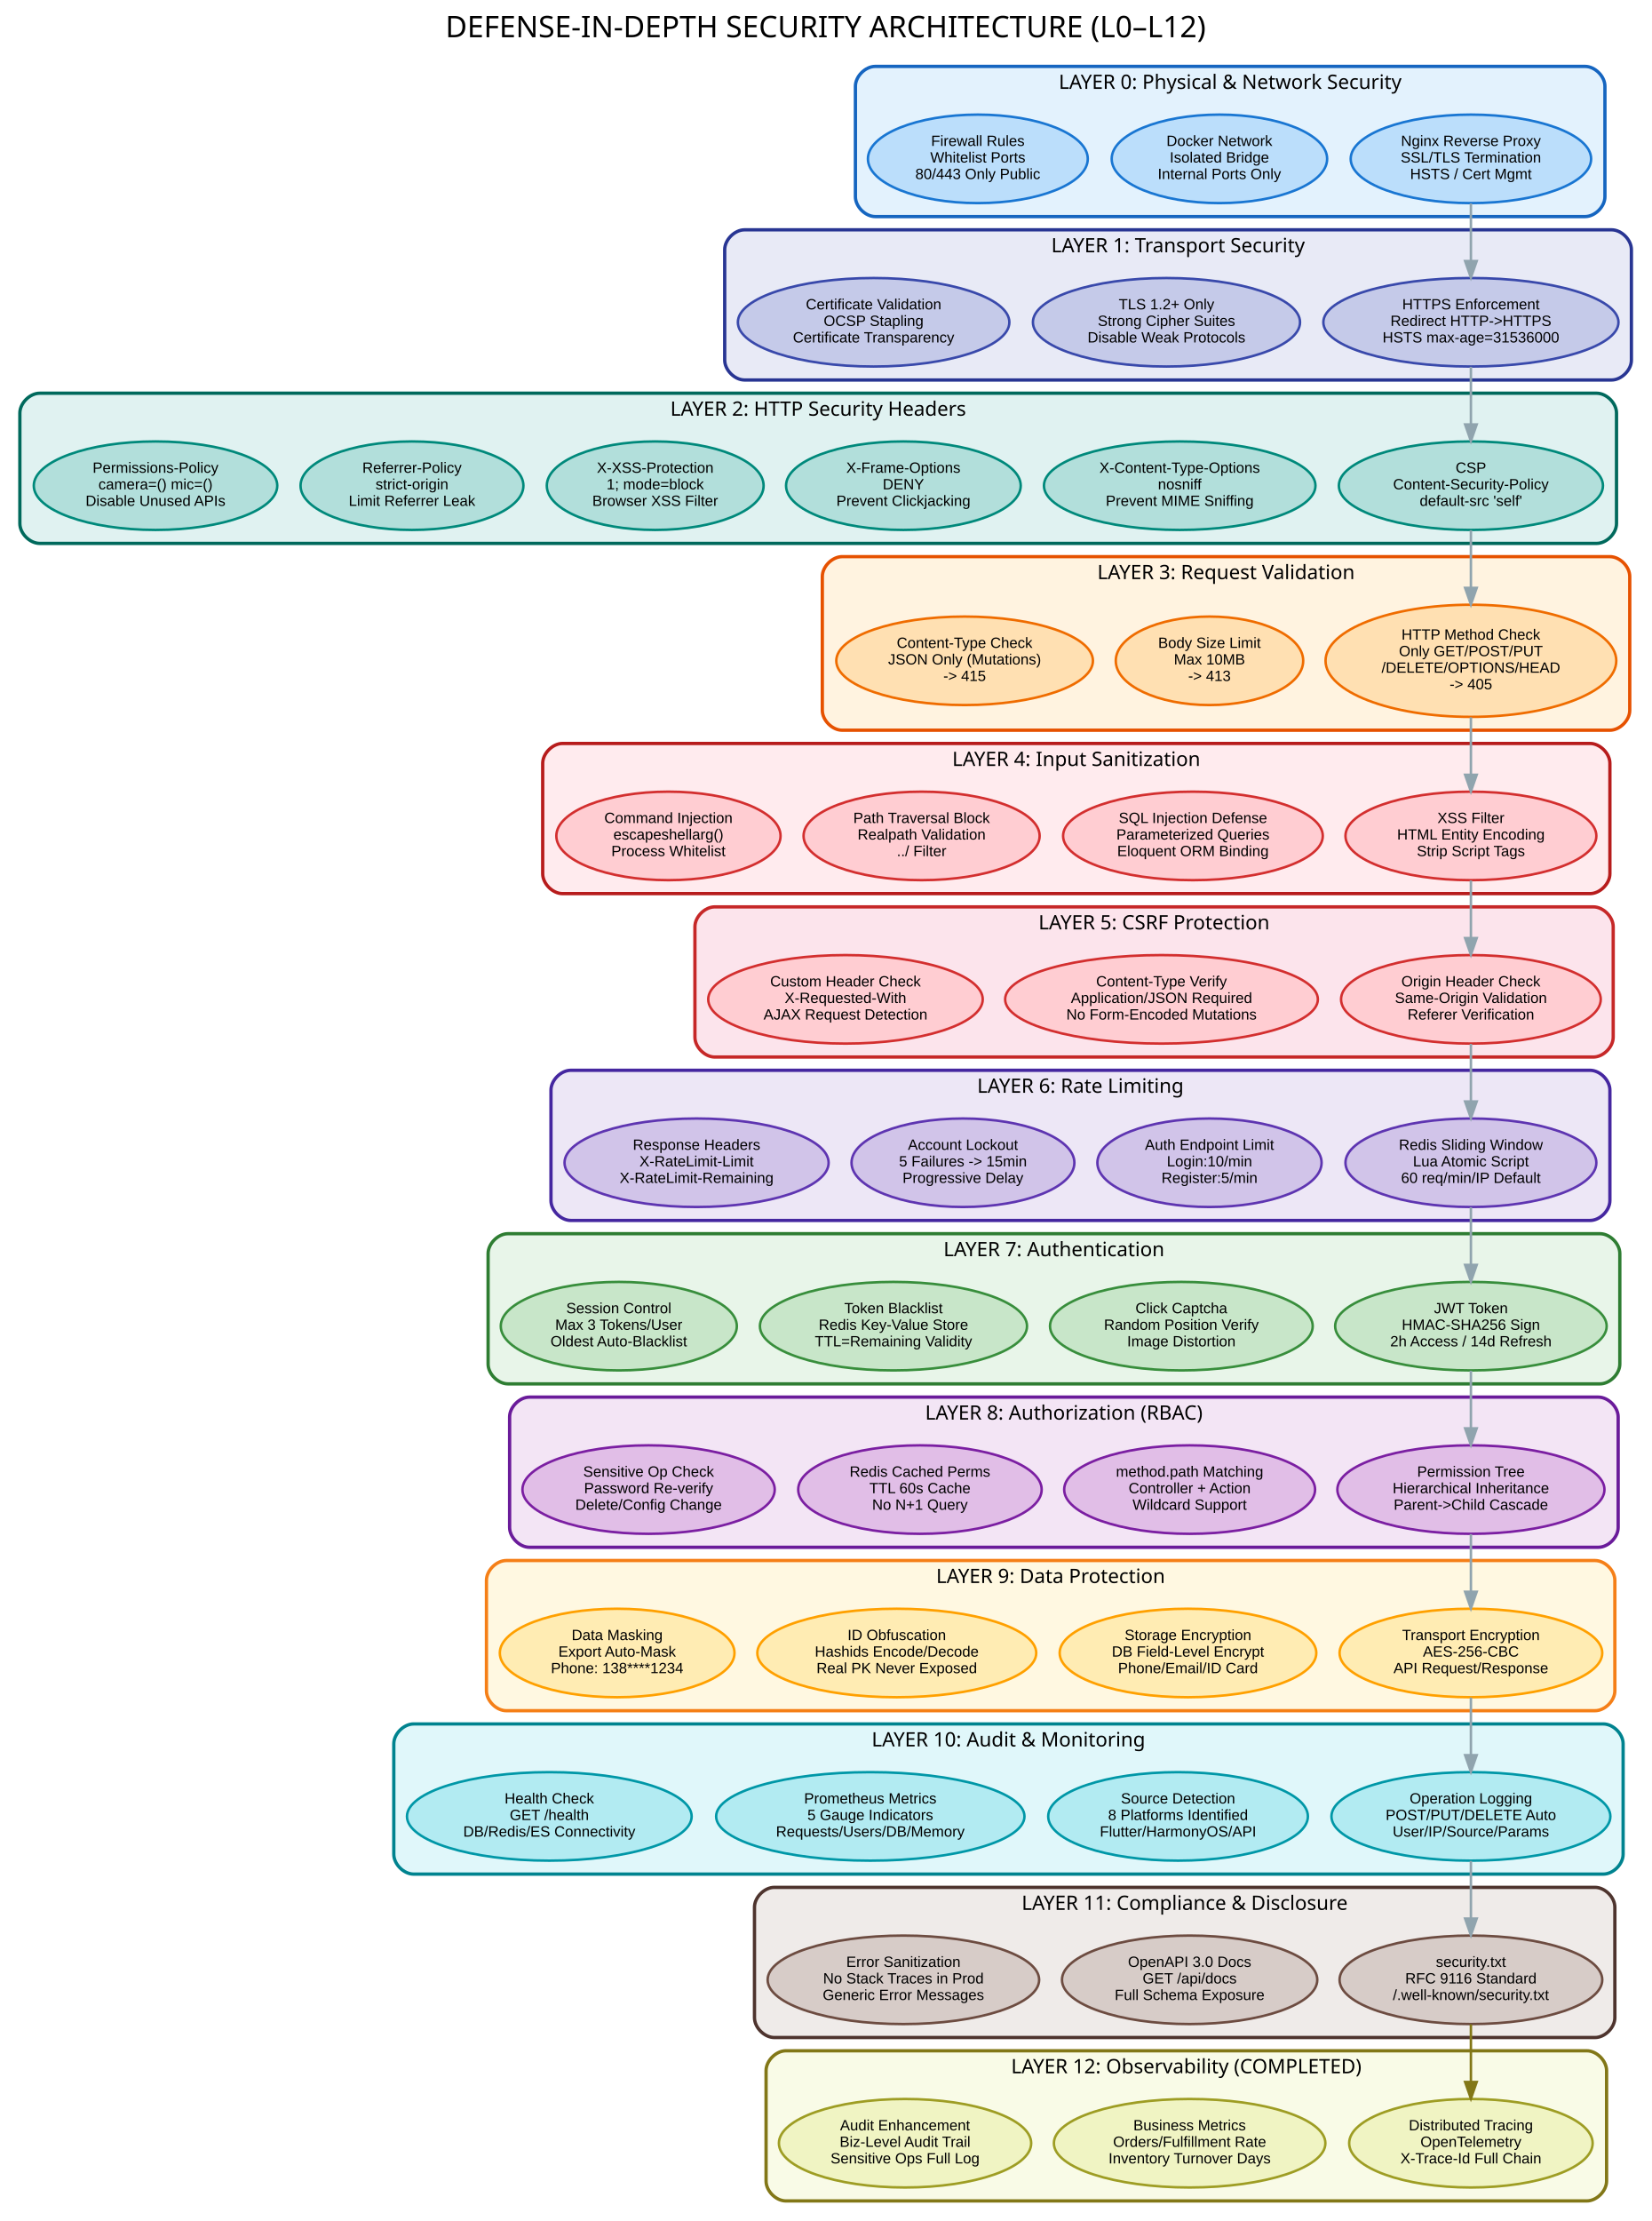
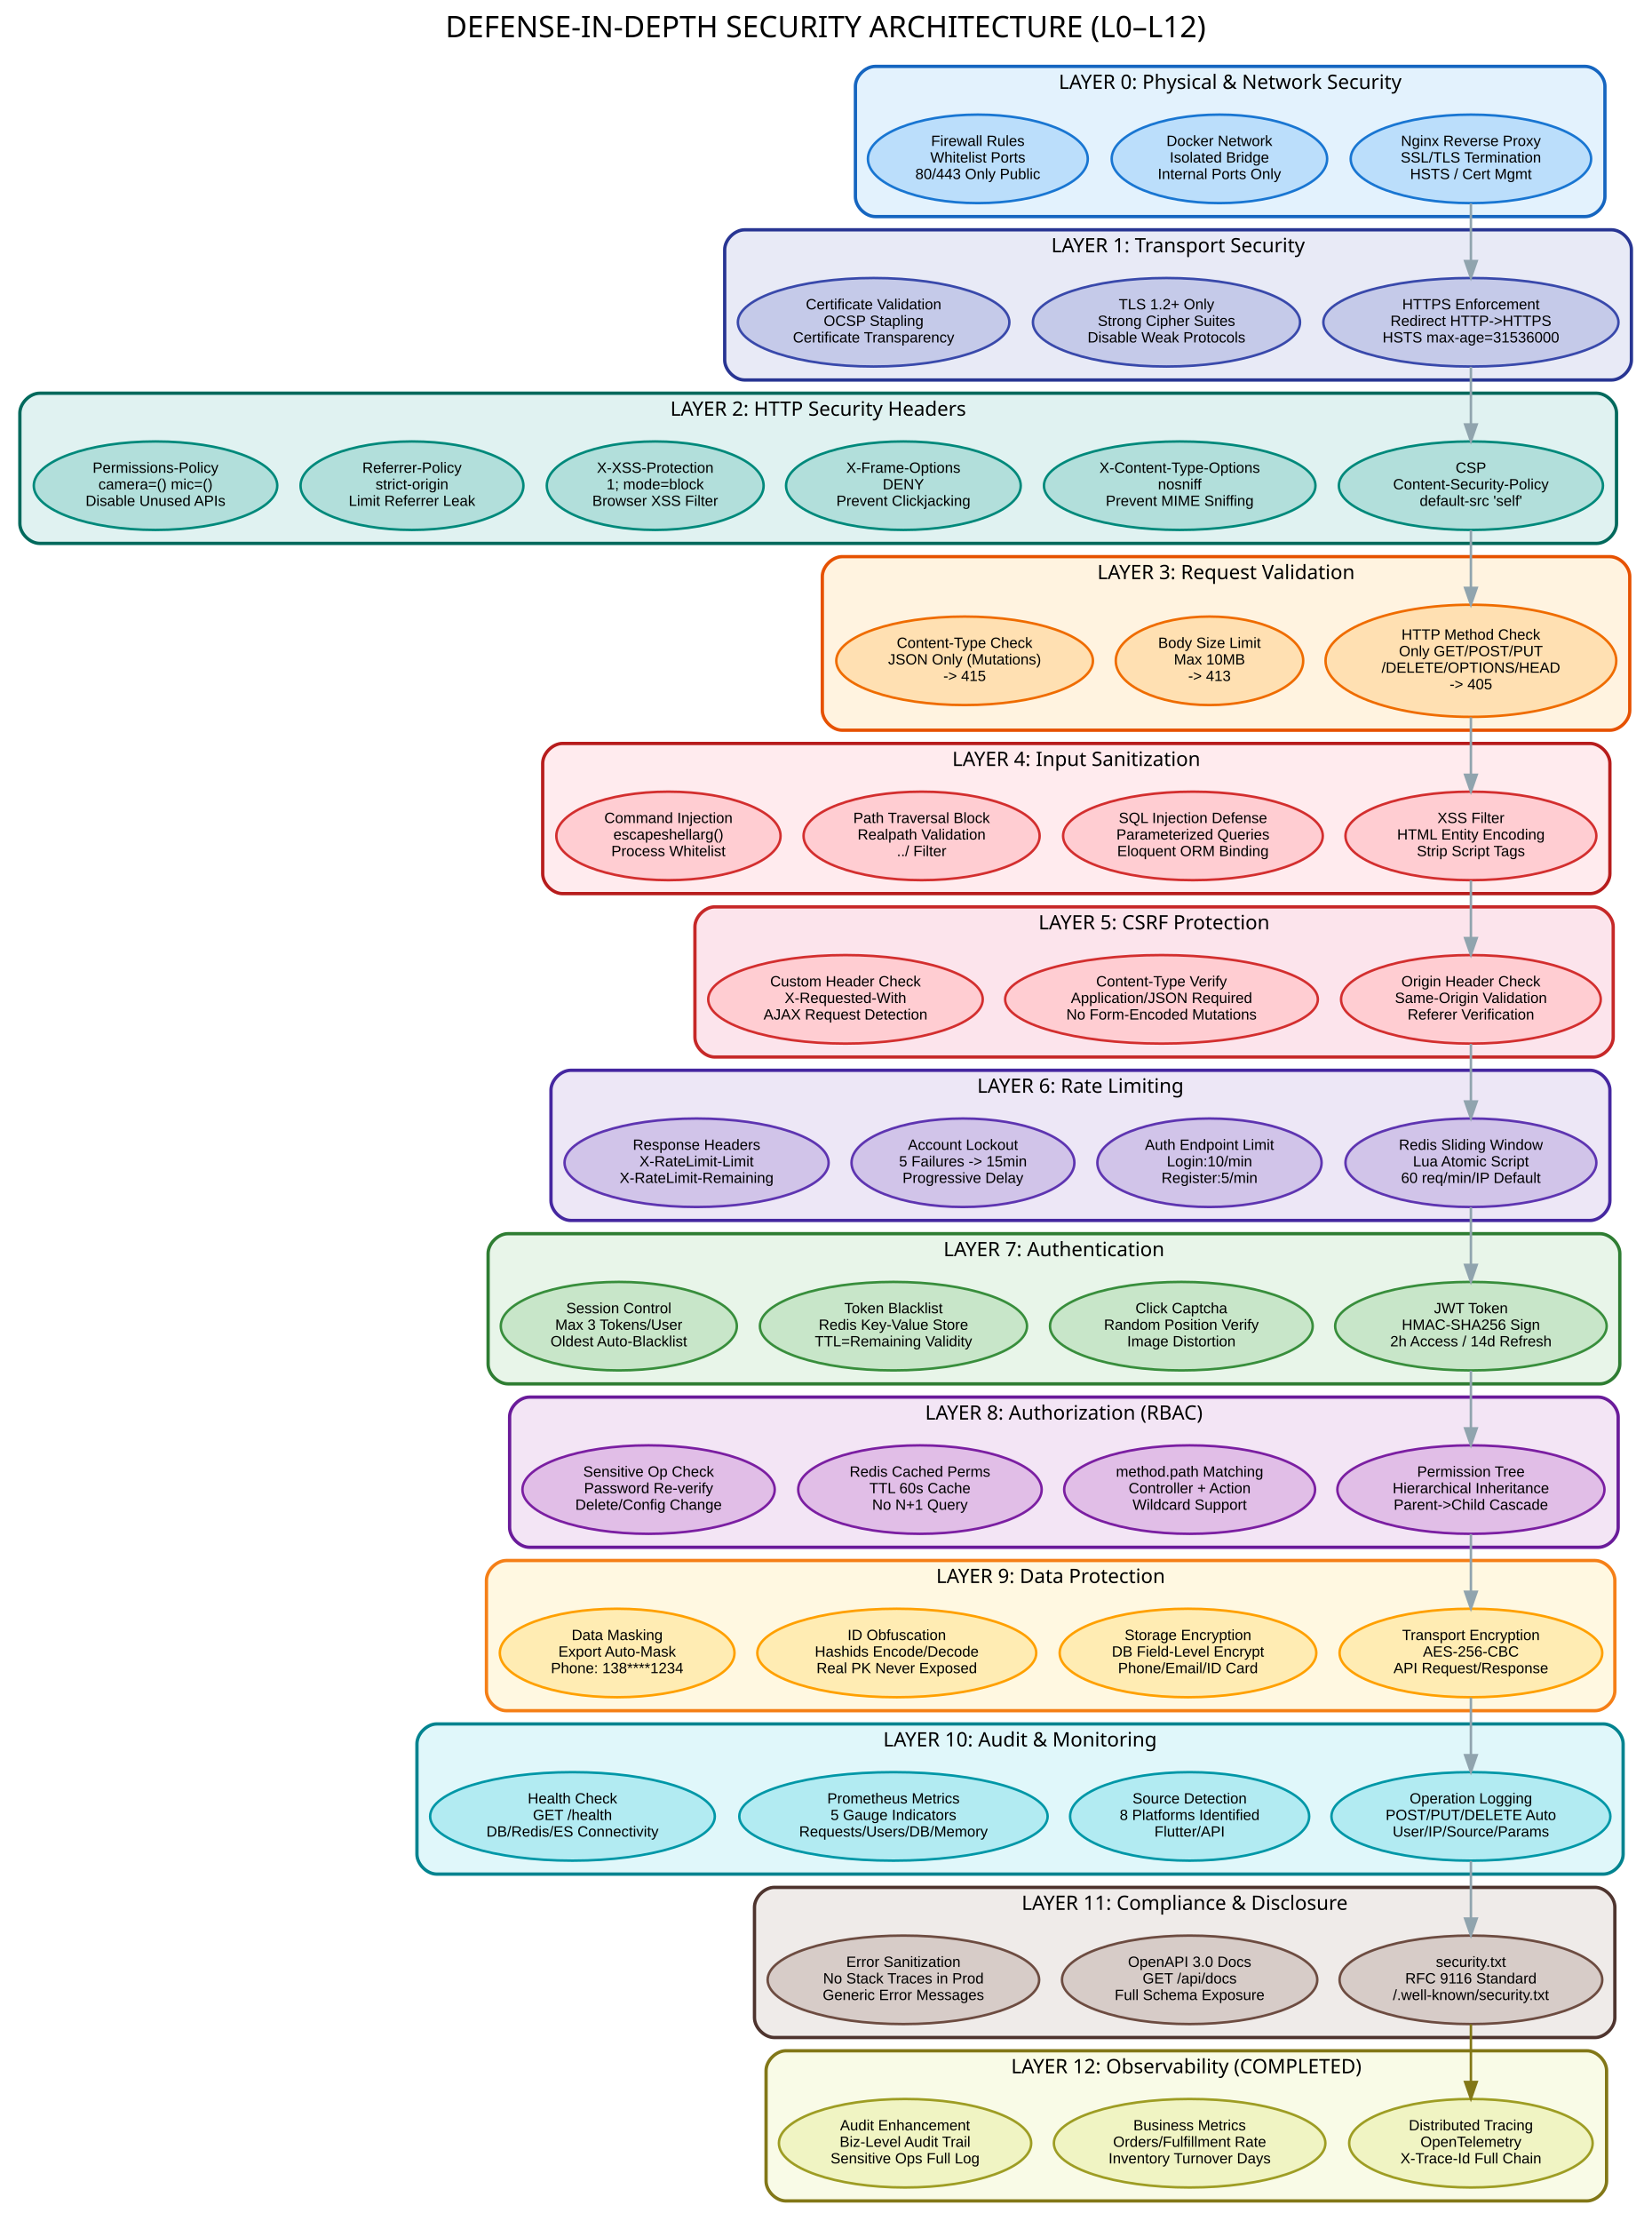
<svg xmlns="http://www.w3.org/2000/svg" width="998pt" height="1342pt" viewBox="0.00 0.00 998.00 1341.76">
  <g id="graph0" class="graph" transform="scale(1 1) rotate(0) translate(4 1337.76)">
    <text text-anchor="middle" x="495" y="-1315.36" font-family="Arial Bold" font-size="18.00">DEFENSE-IN-DEPTH SECURITY ARCHITECTURE (L0–L12)</text>
    <g id="clust1" class="cluster">
      <path fill="#e3f2fd" stroke="#1565c0" stroke-width="2" d="M525,-1207.02C525,-1207.02 954,-1207.02 954,-1207.02 960,-1207.02 966,-1213.02 966,-1219.02 966,-1219.02 966,-1285.76 966,-1285.76 966,-1291.76 960,-1297.76 954,-1297.76 954,-1297.76 525,-1297.76 525,-1297.76 519,-1297.76 513,-1291.76 513,-1285.76 513,-1285.76 513,-1219.02 513,-1219.02 513,-1213.02 519,-1207.02 525,-1207.02" />
      <text text-anchor="middle" x="739.5" y="-1284.16" font-family="Arial Bold" font-size="12.00">LAYER 0: Physical &amp; Network Security</text>
    </g>
    <g id="clust2" class="cluster">
      <path fill="#e8eaf6" stroke="#283593" stroke-width="2" d="M446,-1108.28C446,-1108.28 970,-1108.28 970,-1108.28 976,-1108.28 982,-1114.28 982,-1120.28 982,-1120.28 982,-1187.02 982,-1187.02 982,-1193.02 976,-1199.02 970,-1199.02 970,-1199.02 446,-1199.02 446,-1199.02 440,-1199.02 434,-1193.02 434,-1187.02 434,-1187.02 434,-1120.28 434,-1120.28 434,-1114.28 440,-1108.28 446,-1108.28" />
      <text text-anchor="middle" x="708" y="-1185.42" font-family="Arial Bold" font-size="12.00">LAYER 1: Transport Security</text>
    </g>
    <g id="clust3" class="cluster">
      <path fill="#e0f2f1" stroke="#00695c" stroke-width="2" d="M20,-1009.54C20,-1009.54 961,-1009.54 961,-1009.54 967,-1009.54 973,-1015.54 973,-1021.54 973,-1021.54 973,-1088.28 973,-1088.28 973,-1094.28 967,-1100.28 961,-1100.28 961,-1100.28 20,-1100.28 20,-1100.28 14,-1100.28 8,-1094.28 8,-1088.28 8,-1088.28 8,-1021.54 8,-1021.54 8,-1015.54 14,-1009.54 20,-1009.54" />
      <text text-anchor="middle" x="490.5" y="-1086.68" font-family="Arial Bold" font-size="12.00">LAYER 2: HTTP Security Headers</text>
    </g>
    <g id="clust4" class="cluster">
      <path fill="#fff3e0" stroke="#e65100" stroke-width="2" d="M505,-896.66C505,-896.66 969,-896.66 969,-896.66 975,-896.66 981,-902.66 981,-908.66 981,-908.66 981,-989.54 981,-989.54 981,-995.54 975,-1001.54 969,-1001.54 969,-1001.54 505,-1001.54 505,-1001.54 499,-1001.54 493,-995.54 493,-989.54 493,-989.54 493,-908.66 493,-908.66 493,-902.66 499,-896.66 505,-896.66" />
      <text text-anchor="middle" x="737" y="-987.94" font-family="Arial Bold" font-size="12.00">LAYER 3: Request Validation</text>
    </g>
    <g id="clust5" class="cluster">
      <path fill="#ffebee" stroke="#b71c1c" stroke-width="2" d="M336,-797.92C336,-797.92 957,-797.92 957,-797.92 963,-797.92 969,-803.92 969,-809.92 969,-809.92 969,-876.66 969,-876.66 969,-882.66 963,-888.66 957,-888.66 957,-888.66 336,-888.66 336,-888.66 330,-888.66 324,-882.66 324,-876.66 324,-876.66 324,-809.92 324,-809.92 324,-803.92 330,-797.92 336,-797.92" />
      <text text-anchor="middle" x="646.5" y="-875.06" font-family="Arial Bold" font-size="12.00">LAYER 4: Input Sanitization</text>
    </g>
    <g id="clust6" class="cluster">
      <path fill="#fce4ec" stroke="#c62828" stroke-width="2" d="M428,-699.18C428,-699.18 959,-699.18 959,-699.18 965,-699.18 971,-705.18 971,-711.18 971,-711.18 971,-777.92 971,-777.92 971,-783.92 965,-789.92 959,-789.92 959,-789.92 428,-789.92 428,-789.92 422,-789.92 416,-783.92 416,-777.92 416,-777.92 416,-711.18 416,-711.18 416,-705.18 422,-699.18 428,-699.18" />
      <text text-anchor="middle" x="693.5" y="-776.32" font-family="Arial Bold" font-size="12.00">LAYER 5: CSRF Protection</text>
    </g>
    <g id="clust7" class="cluster">
      <path fill="#ede7f6" stroke="#4527a0" stroke-width="2" d="M341,-600.44C341,-600.44 957,-600.44 957,-600.44 963,-600.44 969,-606.44 969,-612.44 969,-612.44 969,-679.18 969,-679.18 969,-685.18 963,-691.18 957,-691.18 957,-691.18 341,-691.18 341,-691.18 335,-691.18 329,-685.18 329,-679.18 329,-679.18 329,-612.44 329,-612.44 329,-606.44 335,-600.44 341,-600.44" />
      <text text-anchor="middle" x="649" y="-677.58" font-family="Arial Bold" font-size="12.00">LAYER 6: Rate Limiting</text>
    </g>
    <g id="clust8" class="cluster">
      <path fill="#e8f5e9" stroke="#2e7d32" stroke-width="2" d="M303,-501.7C303,-501.7 963,-501.7 963,-501.7 969,-501.7 975,-507.7 975,-513.7 975,-513.7 975,-580.44 975,-580.44 975,-586.44 969,-592.44 963,-592.44 963,-592.44 303,-592.44 303,-592.44 297,-592.44 291,-586.44 291,-580.44 291,-580.44 291,-513.7 291,-513.7 291,-507.7 297,-501.7 303,-501.7" />
      <text text-anchor="middle" x="633" y="-578.84" font-family="Arial Bold" font-size="12.00">LAYER 7: Authentication</text>
    </g>
    <g id="clust9" class="cluster">
      <path fill="#f3e5f5" stroke="#6a1b9a" stroke-width="2" d="M316,-402.96C316,-402.96 962,-402.96 962,-402.96 968,-402.96 974,-408.96 974,-414.96 974,-414.96 974,-481.7 974,-481.7 974,-487.7 968,-493.7 962,-493.7 962,-493.7 316,-493.7 316,-493.7 310,-493.7 304,-487.7 304,-481.7 304,-481.7 304,-414.96 304,-414.96 304,-408.96 310,-402.96 316,-402.96" />
      <text text-anchor="middle" x="639" y="-480.1" font-family="Arial Bold" font-size="12.00">LAYER 8: Authorization (RBAC)</text>
    </g>
    <g id="clust10" class="cluster">
      <path fill="#fff8e1" stroke="#f57f17" stroke-width="2" d="M302,-304.22C302,-304.22 960,-304.22 960,-304.22 966,-304.22 972,-310.22 972,-316.22 972,-316.22 972,-382.96 972,-382.96 972,-388.96 966,-394.96 960,-394.96 960,-394.96 302,-394.96 302,-394.96 296,-394.96 290,-388.96 290,-382.96 290,-382.96 290,-316.22 290,-316.22 290,-310.22 296,-304.22 302,-304.22" />
      <text text-anchor="middle" x="631" y="-381.36" font-family="Arial Bold" font-size="12.00">LAYER 9: Data Protection</text>
    </g>
    <g id="clust11" class="cluster">
-       <path fill="#e0f7fa" stroke="#00838f" stroke-width="2" d="M246,-205.48C246,-205.48 965,-205.48 965,-205.48 971,-205.48 977,-211.48 977,-217.48 977,-217.48 977,-284.22 977,-284.22 977,-290.22 971,-296.22 965,-296.22 965,-296.22 246,-296.22 246,-296.22 240,-296.22 234,-290.22 234,-284.22 234,-284.22 234,-217.48 234,-217.48 234,-211.48 240,-205.48 246,-205.48" />
-       <text text-anchor="middle" x="605.5" y="-282.62" font-family="Arial Bold" font-size="12.00">LAYER 10: Audit &amp; Monitoring</text>
+       <path fill="#e0f7fa" stroke="#00838f" stroke-width="2" d="M260,-205.48C260,-205.48 965,-205.48 965,-205.48 971,-205.48 977,-211.48 977,-217.48 977,-217.48 977,-284.22 977,-284.22 977,-290.22 971,-296.22 965,-296.22 965,-296.22 260,-296.22 260,-296.22 254,-296.22 248,-290.22 248,-284.22 248,-284.22 248,-217.48 248,-217.48 248,-211.48 254,-205.48 260,-205.48" />
+       <text text-anchor="middle" x="612.5" y="-282.62" font-family="Arial Bold" font-size="12.00">LAYER 10: Audit &amp; Monitoring</text>
    </g>
    <g id="clust12" class="cluster">
      <path fill="#efebe9" stroke="#4e342e" stroke-width="2" d="M464,-106.74C464,-106.74 960,-106.74 960,-106.74 966,-106.74 972,-112.74 972,-118.74 972,-118.74 972,-185.48 972,-185.48 972,-191.48 966,-197.48 960,-197.48 960,-197.48 464,-197.48 464,-197.48 458,-197.48 452,-191.48 452,-185.48 452,-185.48 452,-118.74 452,-118.74 452,-112.74 458,-106.74 464,-106.74" />
      <text text-anchor="middle" x="712" y="-183.88" font-family="Arial Bold" font-size="12.00">LAYER 11: Compliance &amp; Disclosure</text>
    </g>
    <g id="clust13" class="cluster">
      <path fill="#f9fbe7" stroke="#827717" stroke-width="2" d="M471,-8C471,-8 955,-8 955,-8 961,-8 967,-14 967,-20 967,-20 967,-86.74 967,-86.74 967,-92.74 961,-98.74 955,-98.74 955,-98.74 471,-98.74 471,-98.74 465,-98.74 459,-92.74 459,-86.74 459,-86.74 459,-20 459,-20 459,-14 465,-8 471,-8" />
      <text text-anchor="middle" x="713" y="-85.14" font-family="Arial Bold" font-size="12.00">LAYER 12: Observability (COMPLETED)</text>
    </g>
    <g id="node1" class="node">
      <ellipse fill="#bbdefb" stroke="#1976d2" stroke-width="1.5" cx="885" cy="-1241.89" rx="72.66" ry="26.74" />
      <text text-anchor="middle" x="885" y="-1249.69" font-family="Arial" font-size="9.00">Nginx Reverse Proxy</text>
      <text text-anchor="middle" x="885" y="-1239.69" font-family="Arial" font-size="9.00">SSL/TLS Termination</text>
      <text text-anchor="middle" x="885" y="-1229.69" font-family="Arial" font-size="9.00">HSTS / Cert Mgmt</text>
    </g>
    <g id="node4" class="node">
      <ellipse fill="#c5cae9" stroke="#3949ab" stroke-width="1.5" cx="885" cy="-1143.15" rx="89.19" ry="26.74" />
      <text text-anchor="middle" x="885" y="-1150.95" font-family="Arial" font-size="9.00">HTTPS Enforcement</text>
      <text text-anchor="middle" x="885" y="-1140.95" font-family="Arial" font-size="9.00">Redirect HTTP-&gt;HTTPS</text>
      <text text-anchor="middle" x="885" y="-1130.95" font-family="Arial" font-size="9.00">HSTS max-age=31536000</text>
    </g>
    <g id="edge1" class="edge">
      <path fill="none" stroke="#90a4ae" stroke-width="1.5" d="M885,-1214.97C885,-1204.34 885,-1191.86 885,-1180.36" />
      <polygon fill="#90a4ae" stroke="#90a4ae" stroke-width="1.5" points="888.5,-1180.15 885,-1170.15 881.5,-1180.15 888.5,-1180.15" />
    </g>
    <g id="node2" class="node">
      <ellipse fill="#bbdefb" stroke="#1976d2" stroke-width="1.5" cx="733" cy="-1241.89" rx="65.11" ry="26.74" />
      <text text-anchor="middle" x="733" y="-1249.69" font-family="Arial" font-size="9.00">Docker Network</text>
      <text text-anchor="middle" x="733" y="-1239.69" font-family="Arial" font-size="9.00">Isolated Bridge</text>
      <text text-anchor="middle" x="733" y="-1229.69" font-family="Arial" font-size="9.00">Internal Ports Only</text>
    </g>
    <g id="node3" class="node">
      <ellipse fill="#bbdefb" stroke="#1976d2" stroke-width="1.5" cx="587" cy="-1241.89" rx="66.44" ry="26.74" />
      <text text-anchor="middle" x="587" y="-1249.69" font-family="Arial" font-size="9.00">Firewall Rules</text>
      <text text-anchor="middle" x="587" y="-1239.69" font-family="Arial" font-size="9.00">Whitelist Ports</text>
      <text text-anchor="middle" x="587" y="-1229.69" font-family="Arial" font-size="9.00">80/443 Only Public</text>
    </g>
    <g id="node7" class="node">
      <ellipse fill="#b2dfdb" stroke="#00897b" stroke-width="1.5" cx="885" cy="-1044.41" rx="79.81" ry="26.74" />
      <text text-anchor="middle" x="885" y="-1052.21" font-family="Arial" font-size="9.00">CSP</text>
      <text text-anchor="middle" x="885" y="-1042.21" font-family="Arial" font-size="9.00">Content-Security-Policy</text>
      <text text-anchor="middle" x="885" y="-1032.21" font-family="Arial" font-size="9.00">default-src 'self'</text>
    </g>
    <g id="edge2" class="edge">
      <path fill="none" stroke="#90a4ae" stroke-width="1.5" d="M885,-1116.23C885,-1105.6 885,-1093.12 885,-1081.62" />
      <polygon fill="#90a4ae" stroke="#90a4ae" stroke-width="1.5" points="888.5,-1081.41 885,-1071.41 881.5,-1081.41 888.5,-1081.41" />
    </g>
    <g id="node5" class="node">
      <ellipse fill="#c5cae9" stroke="#3949ab" stroke-width="1.5" cx="701" cy="-1143.15" rx="80.72" ry="26.74" />
      <text text-anchor="middle" x="701" y="-1150.95" font-family="Arial" font-size="9.00">TLS 1.2+ Only</text>
      <text text-anchor="middle" x="701" y="-1140.95" font-family="Arial" font-size="9.00">Strong Cipher Suites</text>
      <text text-anchor="middle" x="701" y="-1130.95" font-family="Arial" font-size="9.00">Disable Weak Protocols</text>
    </g>
    <g id="node6" class="node">
      <ellipse fill="#c5cae9" stroke="#3949ab" stroke-width="1.5" cx="524" cy="-1143.15" rx="82.05" ry="26.74" />
      <text text-anchor="middle" x="524" y="-1150.95" font-family="Arial" font-size="9.00">Certificate Validation</text>
      <text text-anchor="middle" x="524" y="-1140.95" font-family="Arial" font-size="9.00">OCSP Stapling</text>
      <text text-anchor="middle" x="524" y="-1130.95" font-family="Arial" font-size="9.00">Certificate Transparency</text>
    </g>
    <g id="node13" class="node">
      <ellipse fill="#ffe0b2" stroke="#ef6c00" stroke-width="1.5" cx="885" cy="-938.6" rx="87.86" ry="33.88" />
      <text text-anchor="middle" x="885" y="-951.4" font-family="Arial" font-size="9.00">HTTP Method Check</text>
      <text text-anchor="middle" x="885" y="-941.4" font-family="Arial" font-size="9.00">Only GET/POST/PUT</text>
      <text text-anchor="middle" x="885" y="-931.4" font-family="Arial" font-size="9.00">/DELETE/OPTIONS/HEAD</text>
      <text text-anchor="middle" x="885" y="-921.4" font-family="Arial" font-size="9.00">-&gt; 405</text>
    </g>
    <g id="edge3" class="edge">
      <path fill="none" stroke="#90a4ae" stroke-width="1.5" d="M885,-1017.49C885,-1006.99 885,-994.58 885,-982.79" />
      <polygon fill="#90a4ae" stroke="#90a4ae" stroke-width="1.5" points="888.5,-982.65 885,-972.65 881.5,-982.65 888.5,-982.65" />
    </g>
    <g id="node8" class="node">
      <ellipse fill="#b2dfdb" stroke="#00897b" stroke-width="1.5" cx="709" cy="-1044.41" rx="82.05" ry="26.74" />
      <text text-anchor="middle" x="709" y="-1052.21" font-family="Arial" font-size="9.00">X-Content-Type-Options</text>
      <text text-anchor="middle" x="709" y="-1042.21" font-family="Arial" font-size="9.00">nosniff</text>
      <text text-anchor="middle" x="709" y="-1032.21" font-family="Arial" font-size="9.00">Prevent MIME Sniffing</text>
    </g>
    <g id="node9" class="node">
      <ellipse fill="#b2dfdb" stroke="#00897b" stroke-width="1.5" cx="542" cy="-1044.41" rx="70.92" ry="26.74" />
      <text text-anchor="middle" x="542" y="-1052.21" font-family="Arial" font-size="9.00">X-Frame-Options</text>
      <text text-anchor="middle" x="542" y="-1042.21" font-family="Arial" font-size="9.00">DENY</text>
      <text text-anchor="middle" x="542" y="-1032.21" font-family="Arial" font-size="9.00">Prevent Clickjacking</text>
    </g>
    <g id="node10" class="node">
      <ellipse fill="#b2dfdb" stroke="#00897b" stroke-width="1.5" cx="392" cy="-1044.41" rx="65.52" ry="26.74" />
      <text text-anchor="middle" x="392" y="-1052.21" font-family="Arial" font-size="9.00">X-XSS-Protection</text>
      <text text-anchor="middle" x="392" y="-1042.21" font-family="Arial" font-size="9.00">1; mode=block</text>
      <text text-anchor="middle" x="392" y="-1032.21" font-family="Arial" font-size="9.00">Browser XSS Filter</text>
    </g>
    <g id="node11" class="node">
      <ellipse fill="#b2dfdb" stroke="#00897b" stroke-width="1.5" cx="245" cy="-1044.41" rx="67.35" ry="26.74" />
      <text text-anchor="middle" x="245" y="-1052.21" font-family="Arial" font-size="9.00">Referrer-Policy</text>
      <text text-anchor="middle" x="245" y="-1042.21" font-family="Arial" font-size="9.00">strict-origin</text>
      <text text-anchor="middle" x="245" y="-1032.21" font-family="Arial" font-size="9.00">Limit Referrer Leak</text>
    </g>
    <g id="node12" class="node">
      <ellipse fill="#b2dfdb" stroke="#00897b" stroke-width="1.5" cx="90" cy="-1044.41" rx="73.58" ry="26.74" />
      <text text-anchor="middle" x="90" y="-1052.21" font-family="Arial" font-size="9.00">Permissions-Policy</text>
      <text text-anchor="middle" x="90" y="-1042.21" font-family="Arial" font-size="9.00">camera=() mic=()</text>
      <text text-anchor="middle" x="90" y="-1032.21" font-family="Arial" font-size="9.00">Disable Unused APIs</text>
    </g>
    <g id="node16" class="node">
      <ellipse fill="#ffcdd2" stroke="#d32f2f" stroke-width="1.5" cx="885" cy="-832.79" rx="75.82" ry="26.74" />
      <text text-anchor="middle" x="885" y="-840.59" font-family="Arial" font-size="9.00">XSS Filter</text>
      <text text-anchor="middle" x="885" y="-830.59" font-family="Arial" font-size="9.00">HTML Entity Encoding</text>
      <text text-anchor="middle" x="885" y="-820.59" font-family="Arial" font-size="9.00">Strip Script Tags</text>
    </g>
    <g id="edge4" class="edge">
      <path fill="none" stroke="#90a4ae" stroke-width="1.5" d="M885,-904.47C885,-893.5 885,-881.23 885,-870.04" />
      <polygon fill="#90a4ae" stroke="#90a4ae" stroke-width="1.5" points="888.5,-869.71 885,-859.71 881.5,-869.71 888.5,-869.71" />
    </g>
    <g id="node14" class="node">
      <ellipse fill="#ffe0b2" stroke="#ef6c00" stroke-width="1.5" cx="727" cy="-938.6" rx="56.64" ry="26.74" />
      <text text-anchor="middle" x="727" y="-946.4" font-family="Arial" font-size="9.00">Body Size Limit</text>
      <text text-anchor="middle" x="727" y="-936.4" font-family="Arial" font-size="9.00">Max 10MB</text>
      <text text-anchor="middle" x="727" y="-926.4" font-family="Arial" font-size="9.00">-&gt; 413</text>
    </g>
    <g id="node15" class="node">
      <ellipse fill="#ffe0b2" stroke="#ef6c00" stroke-width="1.5" cx="579" cy="-938.6" rx="77.56" ry="26.74" />
      <text text-anchor="middle" x="579" y="-946.4" font-family="Arial" font-size="9.00">Content-Type Check</text>
      <text text-anchor="middle" x="579" y="-936.4" font-family="Arial" font-size="9.00">JSON Only (Mutations)</text>
      <text text-anchor="middle" x="579" y="-926.4" font-family="Arial" font-size="9.00">-&gt; 415</text>
    </g>
    <g id="node20" class="node">
      <ellipse fill="#ffcdd2" stroke="#d32f2f" stroke-width="1.5" cx="885" cy="-734.05" rx="78.48" ry="26.74" />
      <text text-anchor="middle" x="885" y="-741.85" font-family="Arial" font-size="9.00">Origin Header Check</text>
      <text text-anchor="middle" x="885" y="-731.85" font-family="Arial" font-size="9.00">Same-Origin Validation</text>
      <text text-anchor="middle" x="885" y="-721.85" font-family="Arial" font-size="9.00">Referer Verification</text>
    </g>
    <g id="edge5" class="edge">
      <path fill="none" stroke="#90a4ae" stroke-width="1.5" d="M885,-805.87C885,-795.24 885,-782.76 885,-771.25" />
      <polygon fill="#90a4ae" stroke="#90a4ae" stroke-width="1.5" points="888.5,-771.05 885,-761.05 881.5,-771.05 888.5,-771.05" />
    </g>
    <g id="node17" class="node">
      <ellipse fill="#ffcdd2" stroke="#d32f2f" stroke-width="1.5" cx="717" cy="-832.79" rx="78.48" ry="26.74" />
      <text text-anchor="middle" x="717" y="-840.59" font-family="Arial" font-size="9.00">SQL Injection Defense</text>
      <text text-anchor="middle" x="717" y="-830.59" font-family="Arial" font-size="9.00">Parameterized Queries</text>
      <text text-anchor="middle" x="717" y="-820.59" font-family="Arial" font-size="9.00">Eloquent ORM Binding</text>
    </g>
    <g id="node18" class="node">
      <ellipse fill="#ffcdd2" stroke="#d32f2f" stroke-width="1.5" cx="553" cy="-832.79" rx="71.34" ry="26.74" />
      <text text-anchor="middle" x="553" y="-840.59" font-family="Arial" font-size="9.00">Path Traversal Block</text>
      <text text-anchor="middle" x="553" y="-830.59" font-family="Arial" font-size="9.00">Realpath Validation</text>
      <text text-anchor="middle" x="553" y="-820.59" font-family="Arial" font-size="9.00">../ Filter</text>
    </g>
    <g id="node19" class="node">
      <ellipse fill="#ffcdd2" stroke="#d32f2f" stroke-width="1.5" cx="400" cy="-832.79" rx="67.76" ry="26.74" />
      <text text-anchor="middle" x="400" y="-840.59" font-family="Arial" font-size="9.00">Command Injection</text>
      <text text-anchor="middle" x="400" y="-830.59" font-family="Arial" font-size="9.00">escapeshellarg()</text>
      <text text-anchor="middle" x="400" y="-820.59" font-family="Arial" font-size="9.00">Process Whitelist</text>
    </g>
    <g id="node23" class="node">
      <ellipse fill="#d1c4e9" stroke="#5e35b1" stroke-width="1.5" cx="885" cy="-635.31" rx="75.82" ry="26.74" />
      <text text-anchor="middle" x="885" y="-643.11" font-family="Arial" font-size="9.00">Redis Sliding Window</text>
      <text text-anchor="middle" x="885" y="-633.11" font-family="Arial" font-size="9.00">Lua Atomic Script</text>
      <text text-anchor="middle" x="885" y="-623.11" font-family="Arial" font-size="9.00">60 req/min/IP Default</text>
    </g>
    <g id="edge6" class="edge">
      <path fill="none" stroke="#90a4ae" stroke-width="1.5" d="M885,-707.13C885,-696.5 885,-684.02 885,-672.51" />
      <polygon fill="#90a4ae" stroke="#90a4ae" stroke-width="1.5" points="888.5,-672.31 885,-662.31 881.5,-672.31 888.5,-672.31" />
    </g>
    <g id="node21" class="node">
      <ellipse fill="#ffcdd2" stroke="#d32f2f" stroke-width="1.5" cx="698" cy="-734.05" rx="94.51" ry="26.74" />
      <text text-anchor="middle" x="698" y="-741.85" font-family="Arial" font-size="9.00">Content-Type Verify</text>
      <text text-anchor="middle" x="698" y="-731.85" font-family="Arial" font-size="9.00">Application/JSON Required</text>
      <text text-anchor="middle" x="698" y="-721.85" font-family="Arial" font-size="9.00">No Form-Encoded Mutations</text>
    </g>
    <g id="node22" class="node">
      <ellipse fill="#ffcdd2" stroke="#d32f2f" stroke-width="1.5" cx="507" cy="-734.05" rx="82.96" ry="26.74" />
      <text text-anchor="middle" x="507" y="-741.85" font-family="Arial" font-size="9.00">Custom Header Check</text>
      <text text-anchor="middle" x="507" y="-731.85" font-family="Arial" font-size="9.00">X-Requested-With</text>
      <text text-anchor="middle" x="507" y="-721.85" font-family="Arial" font-size="9.00">AJAX Request Detection</text>
    </g>
    <g id="node27" class="node">
      <ellipse fill="#c8e6c9" stroke="#388e3c" stroke-width="1.5" cx="885" cy="-536.57" rx="82.05" ry="26.74" />
      <text text-anchor="middle" x="885" y="-544.37" font-family="Arial" font-size="9.00">JWT Token</text>
      <text text-anchor="middle" x="885" y="-534.37" font-family="Arial" font-size="9.00">HMAC-SHA256 Sign</text>
      <text text-anchor="middle" x="885" y="-524.37" font-family="Arial" font-size="9.00">2h Access / 14d Refresh</text>
    </g>
    <g id="edge7" class="edge">
      <path fill="none" stroke="#90a4ae" stroke-width="1.5" d="M885,-608.39C885,-597.76 885,-585.28 885,-573.77" />
      <polygon fill="#90a4ae" stroke="#90a4ae" stroke-width="1.5" points="888.5,-573.57 885,-563.57 881.5,-573.57 888.5,-573.57" />
    </g>
    <g id="node24" class="node">
      <ellipse fill="#d1c4e9" stroke="#5e35b1" stroke-width="1.5" cx="727" cy="-635.31" rx="67.76" ry="26.74" />
      <text text-anchor="middle" x="727" y="-643.11" font-family="Arial" font-size="9.00">Auth Endpoint Limit</text>
      <text text-anchor="middle" x="727" y="-633.11" font-family="Arial" font-size="9.00">Login:10/min</text>
      <text text-anchor="middle" x="727" y="-623.11" font-family="Arial" font-size="9.00">Register:5/min</text>
    </g>
    <g id="node25" class="node">
      <ellipse fill="#d1c4e9" stroke="#5e35b1" stroke-width="1.5" cx="578" cy="-635.31" rx="67.35" ry="26.74" />
      <text text-anchor="middle" x="578" y="-643.11" font-family="Arial" font-size="9.00">Account Lockout</text>
      <text text-anchor="middle" x="578" y="-633.11" font-family="Arial" font-size="9.00">5 Failures -&gt; 15min</text>
      <text text-anchor="middle" x="578" y="-623.11" font-family="Arial" font-size="9.00">Progressive Delay</text>
    </g>
    <g id="node26" class="node">
      <ellipse fill="#d1c4e9" stroke="#5e35b1" stroke-width="1.5" cx="417" cy="-635.31" rx="79.81" ry="26.74" />
      <text text-anchor="middle" x="417" y="-643.11" font-family="Arial" font-size="9.00">Response Headers</text>
      <text text-anchor="middle" x="417" y="-633.11" font-family="Arial" font-size="9.00">X-RateLimit-Limit</text>
      <text text-anchor="middle" x="417" y="-623.11" font-family="Arial" font-size="9.00">X-RateLimit-Remaining</text>
    </g>
    <g id="node31" class="node">
      <ellipse fill="#e1bee7" stroke="#7b1fa2" stroke-width="1.5" cx="885" cy="-437.83" rx="80.72" ry="26.74" />
      <text text-anchor="middle" x="885" y="-445.63" font-family="Arial" font-size="9.00">Permission Tree</text>
      <text text-anchor="middle" x="885" y="-435.63" font-family="Arial" font-size="9.00">Hierarchical Inheritance</text>
      <text text-anchor="middle" x="885" y="-425.63" font-family="Arial" font-size="9.00">Parent-&gt;Child Cascade</text>
    </g>
    <g id="edge8" class="edge">
      <path fill="none" stroke="#90a4ae" stroke-width="1.5" d="M885,-509.65C885,-499.02 885,-486.53 885,-475.03" />
      <polygon fill="#90a4ae" stroke="#90a4ae" stroke-width="1.5" points="888.5,-474.83 885,-464.83 881.5,-474.83 888.5,-474.83" />
    </g>
    <g id="node28" class="node">
      <ellipse fill="#c8e6c9" stroke="#388e3c" stroke-width="1.5" cx="710" cy="-536.57" rx="79.39" ry="26.74" />
      <text text-anchor="middle" x="710" y="-544.37" font-family="Arial" font-size="9.00">Click Captcha</text>
      <text text-anchor="middle" x="710" y="-534.37" font-family="Arial" font-size="9.00">Random Position Verify</text>
      <text text-anchor="middle" x="710" y="-524.37" font-family="Arial" font-size="9.00">Image Distortion</text>
    </g>
    <g id="node29" class="node">
      <ellipse fill="#c8e6c9" stroke="#388e3c" stroke-width="1.5" cx="536" cy="-536.57" rx="80.72" ry="26.74" />
      <text text-anchor="middle" x="536" y="-544.37" font-family="Arial" font-size="9.00">Token Blacklist</text>
      <text text-anchor="middle" x="536" y="-534.37" font-family="Arial" font-size="9.00">Redis Key-Value Store</text>
      <text text-anchor="middle" x="536" y="-524.37" font-family="Arial" font-size="9.00">TTL=Remaining Validity</text>
    </g>
    <g id="node30" class="node">
      <ellipse fill="#c8e6c9" stroke="#388e3c" stroke-width="1.5" cx="370" cy="-536.57" rx="71.34" ry="26.74" />
      <text text-anchor="middle" x="370" y="-544.37" font-family="Arial" font-size="9.00">Session Control</text>
      <text text-anchor="middle" x="370" y="-534.37" font-family="Arial" font-size="9.00">Max 3 Tokens/User</text>
      <text text-anchor="middle" x="370" y="-524.37" font-family="Arial" font-size="9.00">Oldest Auto-Blacklist</text>
    </g>
    <g id="node35" class="node">
      <ellipse fill="#ffecb3" stroke="#ffa000" stroke-width="1.5" cx="885" cy="-339.09" rx="79.39" ry="26.74" />
      <text text-anchor="middle" x="885" y="-346.89" font-family="Arial" font-size="9.00">Transport Encryption</text>
      <text text-anchor="middle" x="885" y="-336.89" font-family="Arial" font-size="9.00">AES-256-CBC</text>
      <text text-anchor="middle" x="885" y="-326.89" font-family="Arial" font-size="9.00">API Request/Response</text>
    </g>
    <g id="edge9" class="edge">
      <path fill="none" stroke="#90a4ae" stroke-width="1.5" d="M885,-410.91C885,-400.28 885,-387.79 885,-376.29" />
      <polygon fill="#90a4ae" stroke="#90a4ae" stroke-width="1.5" points="888.5,-376.09 885,-366.09 881.5,-376.09 888.5,-376.09" />
    </g>
    <g id="node32" class="node">
      <ellipse fill="#e1bee7" stroke="#7b1fa2" stroke-width="1.5" cx="715" cy="-437.83" rx="75.82" ry="26.74" />
      <text text-anchor="middle" x="715" y="-445.63" font-family="Arial" font-size="9.00">method.path Matching</text>
      <text text-anchor="middle" x="715" y="-435.63" font-family="Arial" font-size="9.00">Controller + Action</text>
      <text text-anchor="middle" x="715" y="-425.63" font-family="Arial" font-size="9.00">Wildcard Support</text>
    </g>
    <g id="node33" class="node">
      <ellipse fill="#e1bee7" stroke="#7b1fa2" stroke-width="1.5" cx="552" cy="-437.83" rx="73.58" ry="26.74" />
      <text text-anchor="middle" x="552" y="-445.63" font-family="Arial" font-size="9.00">Redis Cached Perms</text>
      <text text-anchor="middle" x="552" y="-435.63" font-family="Arial" font-size="9.00">TTL 60s Cache</text>
      <text text-anchor="middle" x="552" y="-425.63" font-family="Arial" font-size="9.00">No N+1 Query</text>
    </g>
    <g id="node34" class="node">
      <ellipse fill="#e1bee7" stroke="#7b1fa2" stroke-width="1.5" cx="388" cy="-437.83" rx="76.24" ry="26.74" />
      <text text-anchor="middle" x="388" y="-445.63" font-family="Arial" font-size="9.00">Sensitive Op Check</text>
      <text text-anchor="middle" x="388" y="-435.63" font-family="Arial" font-size="9.00">Password Re-verify</text>
      <text text-anchor="middle" x="388" y="-425.63" font-family="Arial" font-size="9.00">Delete/Config Change</text>
    </g>
    <g id="node39" class="node">
      <ellipse fill="#b2ebf2" stroke="#0097a7" stroke-width="1.5" cx="885" cy="-240.35" rx="84.29" ry="26.74" />
      <text text-anchor="middle" x="885" y="-248.15" font-family="Arial" font-size="9.00">Operation Logging</text>
      <text text-anchor="middle" x="885" y="-238.15" font-family="Arial" font-size="9.00">POST/PUT/DELETE Auto</text>
      <text text-anchor="middle" x="885" y="-228.15" font-family="Arial" font-size="9.00">User/IP/Source/Params</text>
    </g>
    <g id="edge10" class="edge">
      <path fill="none" stroke="#90a4ae" stroke-width="1.5" d="M885,-312.17C885,-301.54 885,-289.05 885,-277.55" />
      <polygon fill="#90a4ae" stroke="#90a4ae" stroke-width="1.5" points="888.5,-277.35 885,-267.35 881.5,-277.35 888.5,-277.35" />
    </g>
    <g id="node36" class="node">
      <ellipse fill="#ffecb3" stroke="#ffa000" stroke-width="1.5" cx="714" cy="-339.09" rx="77.56" ry="26.74" />
      <text text-anchor="middle" x="714" y="-346.89" font-family="Arial" font-size="9.00">Storage Encryption</text>
      <text text-anchor="middle" x="714" y="-336.89" font-family="Arial" font-size="9.00">DB Field-Level Encrypt</text>
      <text text-anchor="middle" x="714" y="-326.89" font-family="Arial" font-size="9.00">Phone/Email/ID Card</text>
    </g>
    <g id="node37" class="node">
      <ellipse fill="#ffecb3" stroke="#ffa000" stroke-width="1.5" cx="538" cy="-339.09" rx="84.29" ry="26.74" />
      <text text-anchor="middle" x="538" y="-346.89" font-family="Arial" font-size="9.00">ID Obfuscation</text>
      <text text-anchor="middle" x="538" y="-336.89" font-family="Arial" font-size="9.00">Hashids Encode/Decode</text>
      <text text-anchor="middle" x="538" y="-326.89" font-family="Arial" font-size="9.00">Real PK Never Exposed</text>
    </g>
    <g id="node38" class="node">
      <ellipse fill="#ffecb3" stroke="#ffa000" stroke-width="1.5" cx="369" cy="-339.09" rx="70.92" ry="26.74" />
      <text text-anchor="middle" x="369" y="-346.89" font-family="Arial" font-size="9.00">Data Masking</text>
      <text text-anchor="middle" x="369" y="-336.89" font-family="Arial" font-size="9.00">Export Auto-Mask</text>
      <text text-anchor="middle" x="369" y="-326.89" font-family="Arial" font-size="9.00">Phone: 138****1234</text>
    </g>
    <g id="node43" class="node">
      <ellipse fill="#d7ccc8" stroke="#6d4c41" stroke-width="1.5" cx="885" cy="-141.61" rx="79.39" ry="26.74" />
      <text text-anchor="middle" x="885" y="-149.41" font-family="Arial" font-size="9.00">security.txt</text>
      <text text-anchor="middle" x="885" y="-139.41" font-family="Arial" font-size="9.00">RFC 9116 Standard</text>
      <text text-anchor="middle" x="885" y="-129.41" font-family="Arial" font-size="9.00">/.well-known/security.txt</text>
    </g>
    <g id="edge11" class="edge">
      <path fill="none" stroke="#90a4ae" stroke-width="1.5" d="M885,-213.43C885,-202.8 885,-190.31 885,-178.81" />
      <polygon fill="#90a4ae" stroke="#90a4ae" stroke-width="1.5" points="888.5,-178.61 885,-168.61 881.5,-178.61 888.5,-178.61" />
    </g>
    <g id="node40" class="node">
-       <ellipse fill="#b2ebf2" stroke="#0097a7" stroke-width="1.5" cx="708" cy="-240.35" rx="78.48" ry="26.74" />
-       <text text-anchor="middle" x="708" y="-248.15" font-family="Arial" font-size="9.00">Source Detection</text>
-       <text text-anchor="middle" x="708" y="-238.15" font-family="Arial" font-size="9.00">8 Platforms Identified</text>
-       <text text-anchor="middle" x="708" y="-228.15" font-family="Arial" font-size="9.00">Flutter/HarmonyOS/API</text>
+       <ellipse fill="#b2ebf2" stroke="#0097a7" stroke-width="1.5" cx="715" cy="-240.35" rx="72.25" ry="26.74" />
+       <text text-anchor="middle" x="715" y="-248.15" font-family="Arial" font-size="9.00">Source Detection</text>
+       <text text-anchor="middle" x="715" y="-238.15" font-family="Arial" font-size="9.00">8 Platforms Identified</text>
+       <text text-anchor="middle" x="715" y="-228.15" font-family="Arial" font-size="9.00">Flutter/API</text>
    </g>
    <g id="node41" class="node">
-       <ellipse fill="#b2ebf2" stroke="#0097a7" stroke-width="1.5" cx="522" cy="-240.35" rx="93.18" ry="26.74" />
-       <text text-anchor="middle" x="522" y="-248.15" font-family="Arial" font-size="9.00">Prometheus Metrics</text>
-       <text text-anchor="middle" x="522" y="-238.15" font-family="Arial" font-size="9.00">5 Gauge Indicators</text>
-       <text text-anchor="middle" x="522" y="-228.15" font-family="Arial" font-size="9.00">Requests/Users/DB/Memory</text>
+       <ellipse fill="#b2ebf2" stroke="#0097a7" stroke-width="1.5" cx="536" cy="-240.35" rx="93.18" ry="26.74" />
+       <text text-anchor="middle" x="536" y="-248.15" font-family="Arial" font-size="9.00">Prometheus Metrics</text>
+       <text text-anchor="middle" x="536" y="-238.15" font-family="Arial" font-size="9.00">5 Gauge Indicators</text>
+       <text text-anchor="middle" x="536" y="-228.15" font-family="Arial" font-size="9.00">Requests/Users/DB/Memory</text>
    </g>
    <g id="node42" class="node">
-       <ellipse fill="#b2ebf2" stroke="#0097a7" stroke-width="1.5" cx="328" cy="-240.35" rx="86.03" ry="26.74" />
-       <text text-anchor="middle" x="328" y="-248.15" font-family="Arial" font-size="9.00">Health Check</text>
-       <text text-anchor="middle" x="328" y="-238.15" font-family="Arial" font-size="9.00">GET /health</text>
-       <text text-anchor="middle" x="328" y="-228.15" font-family="Arial" font-size="9.00">DB/Redis/ES Connectivity</text>
+       <ellipse fill="#b2ebf2" stroke="#0097a7" stroke-width="1.5" cx="342" cy="-240.35" rx="86.03" ry="26.74" />
+       <text text-anchor="middle" x="342" y="-248.15" font-family="Arial" font-size="9.00">Health Check</text>
+       <text text-anchor="middle" x="342" y="-238.15" font-family="Arial" font-size="9.00">GET /health</text>
+       <text text-anchor="middle" x="342" y="-228.15" font-family="Arial" font-size="9.00">DB/Redis/ES Connectivity</text>
    </g>
    <g id="node46" class="node">
      <ellipse fill="#f0f4c3" stroke="#9e9d24" stroke-width="1.5" cx="885" cy="-42.87" rx="73.58" ry="26.74" />
      <text text-anchor="middle" x="885" y="-50.67" font-family="Arial" font-size="9.00">Distributed Tracing</text>
      <text text-anchor="middle" x="885" y="-40.67" font-family="Arial" font-size="9.00">OpenTelemetry</text>
      <text text-anchor="middle" x="885" y="-30.67" font-family="Arial" font-size="9.00">X-Trace-Id Full Chain</text>
    </g>
    <g id="edge12" class="edge">
      <path fill="none" stroke="#827717" stroke-width="1.5" d="M885,-114.69C885,-104.06 885,-91.57 885,-80.07" />
      <polygon fill="#827717" stroke="#827717" stroke-width="1.5" points="888.5,-79.87 885,-69.87 881.5,-79.87 888.5,-79.87" />
    </g>
    <g id="node44" class="node">
      <ellipse fill="#d7ccc8" stroke="#6d4c41" stroke-width="1.5" cx="715" cy="-141.61" rx="77.15" ry="26.74" />
      <text text-anchor="middle" x="715" y="-149.41" font-family="Arial" font-size="9.00">OpenAPI 3.0 Docs</text>
      <text text-anchor="middle" x="715" y="-139.41" font-family="Arial" font-size="9.00">GET /api/docs</text>
      <text text-anchor="middle" x="715" y="-129.41" font-family="Arial" font-size="9.00">Full Schema Exposure</text>
    </g>
    <g id="node45" class="node">
      <ellipse fill="#d7ccc8" stroke="#6d4c41" stroke-width="1.5" cx="542" cy="-141.61" rx="82.05" ry="26.74" />
      <text text-anchor="middle" x="542" y="-149.41" font-family="Arial" font-size="9.00">Error Sanitization</text>
      <text text-anchor="middle" x="542" y="-139.41" font-family="Arial" font-size="9.00">No Stack Traces in Prod</text>
      <text text-anchor="middle" x="542" y="-129.41" font-family="Arial" font-size="9.00">Generic Error Messages</text>
    </g>
    <g id="node47" class="node">
      <ellipse fill="#f0f4c3" stroke="#9e9d24" stroke-width="1.5" cx="715" cy="-42.87" rx="82.05" ry="26.74" />
      <text text-anchor="middle" x="715" y="-50.67" font-family="Arial" font-size="9.00">Business Metrics</text>
      <text text-anchor="middle" x="715" y="-40.67" font-family="Arial" font-size="9.00">Orders/Fulfillment Rate</text>
      <text text-anchor="middle" x="715" y="-30.67" font-family="Arial" font-size="9.00">Inventory Turnover Days</text>
    </g>
    <g id="node48" class="node">
      <ellipse fill="#f0f4c3" stroke="#9e9d24" stroke-width="1.5" cx="543" cy="-42.87" rx="76.24" ry="26.74" />
      <text text-anchor="middle" x="543" y="-50.67" font-family="Arial" font-size="9.00">Audit Enhancement</text>
      <text text-anchor="middle" x="543" y="-40.67" font-family="Arial" font-size="9.00">Biz-Level Audit Trail</text>
      <text text-anchor="middle" x="543" y="-30.67" font-family="Arial" font-size="9.00">Sensitive Ops Full Log</text>
    </g>
  </g>
</svg>
